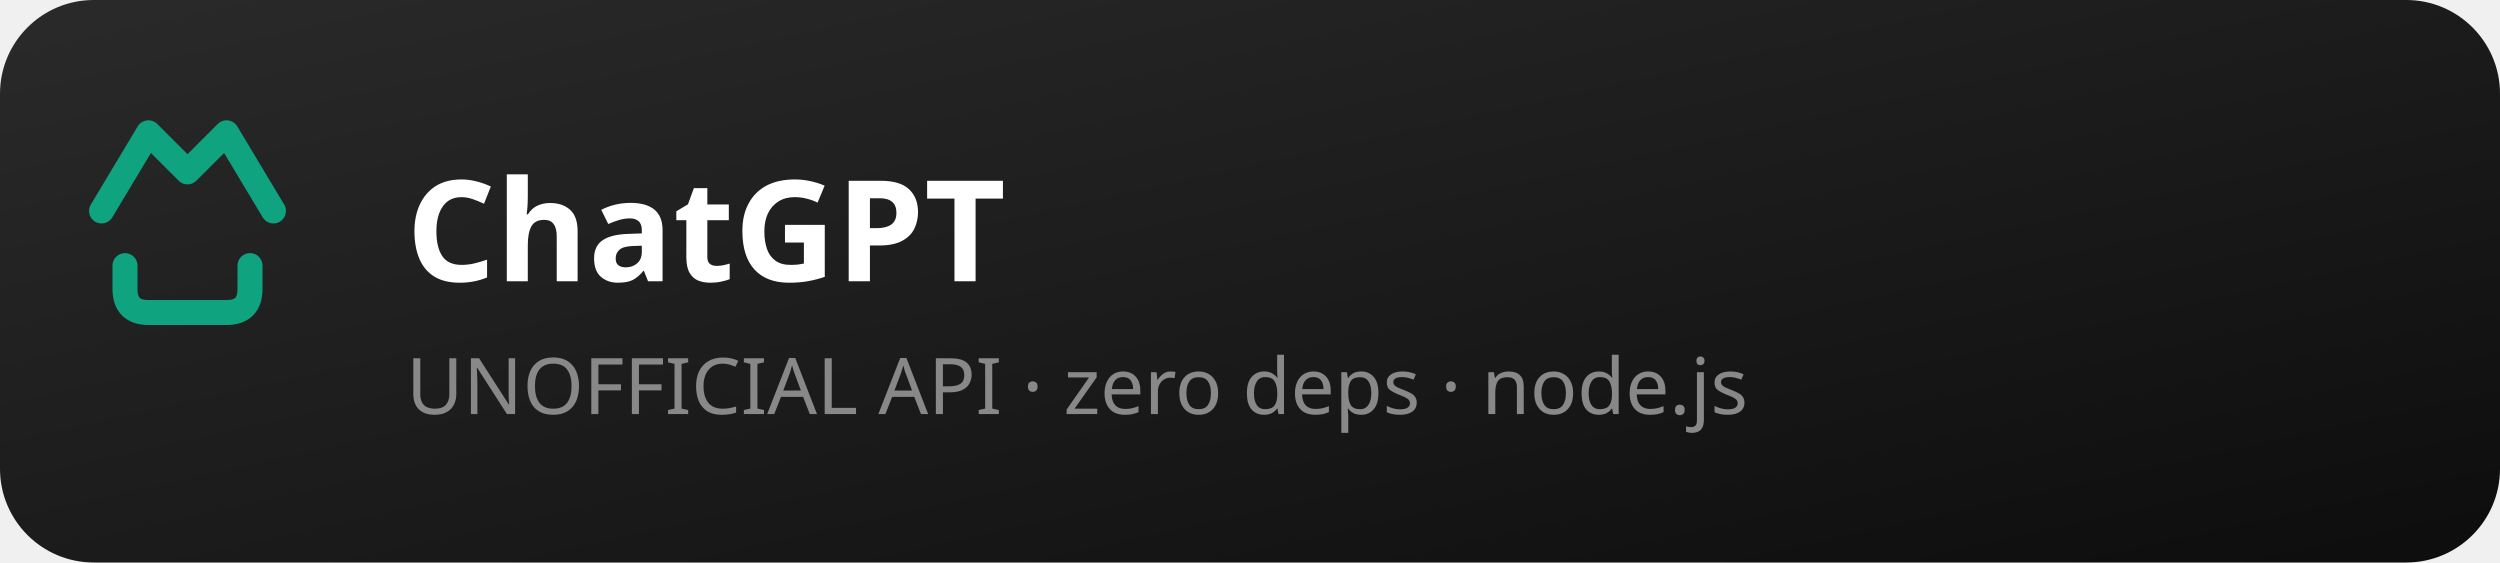
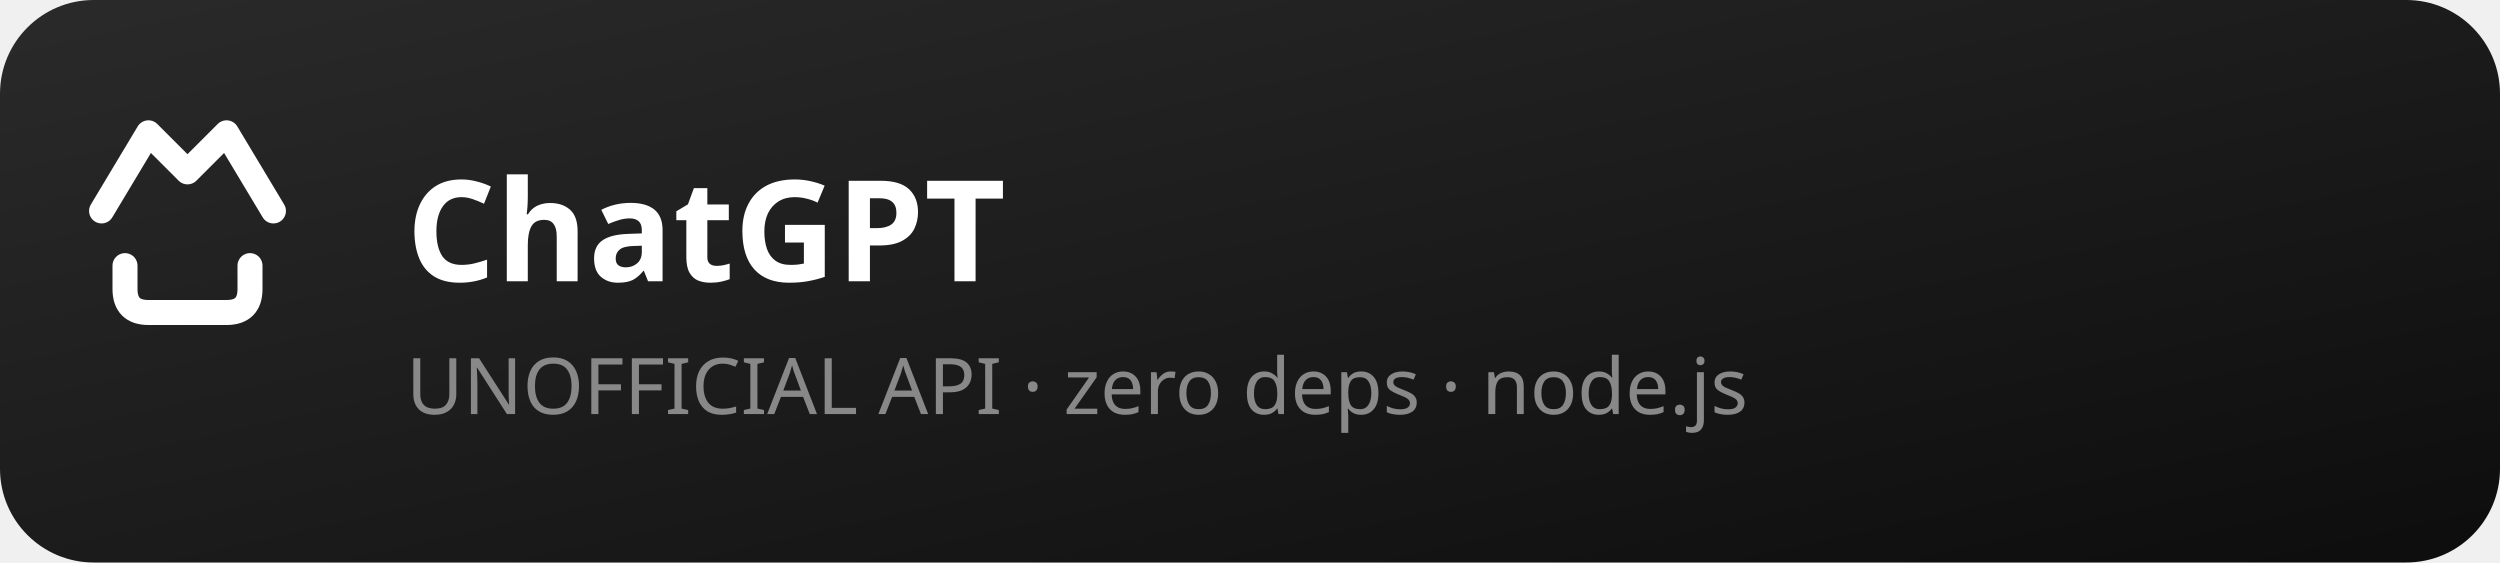
<svg xmlns="http://www.w3.org/2000/svg" viewBox="0 0 320 72">
  <defs>
    <linearGradient id="b" x1="0%" y1="0%" x2="100%" y2="100%">
      <stop offset="0%" stop-color="#2a2a2a" />
      <stop offset="100%" stop-color="#0d0d0d" />
    </linearGradient>
  </defs>
  <rect width="320" height="72" rx="12" fill="url(#b)" />
-   <g transform="translate(22,22)" fill="none" stroke="#10a37f" stroke-width="3.2" stroke-linecap="round" stroke-linejoin="round">
+   <g transform="translate(22,22)" fill="none" stroke="#ffffff" stroke-width="3.2" stroke-linecap="round" stroke-linejoin="round">
    <path d="M-9,5 L-3,-5 L2,0 L7,-5 L13,5" />
    <path d="M-6,12 L-6,15 Q-6,18 -3,18 L7,18 Q10,18 10,15 L10,12" />
  </g>
  <text x="52" y="36" font-family="system-ui, sans-serif" font-size="18" font-weight="700" fill="#ffffff">ChatGPT</text>
  <text x="52" y="53" font-family="system-ui, sans-serif" font-size="10" fill="#888888" font-weight="500">UNOFFICIAL API · zero deps · node.js</text>
</svg>
